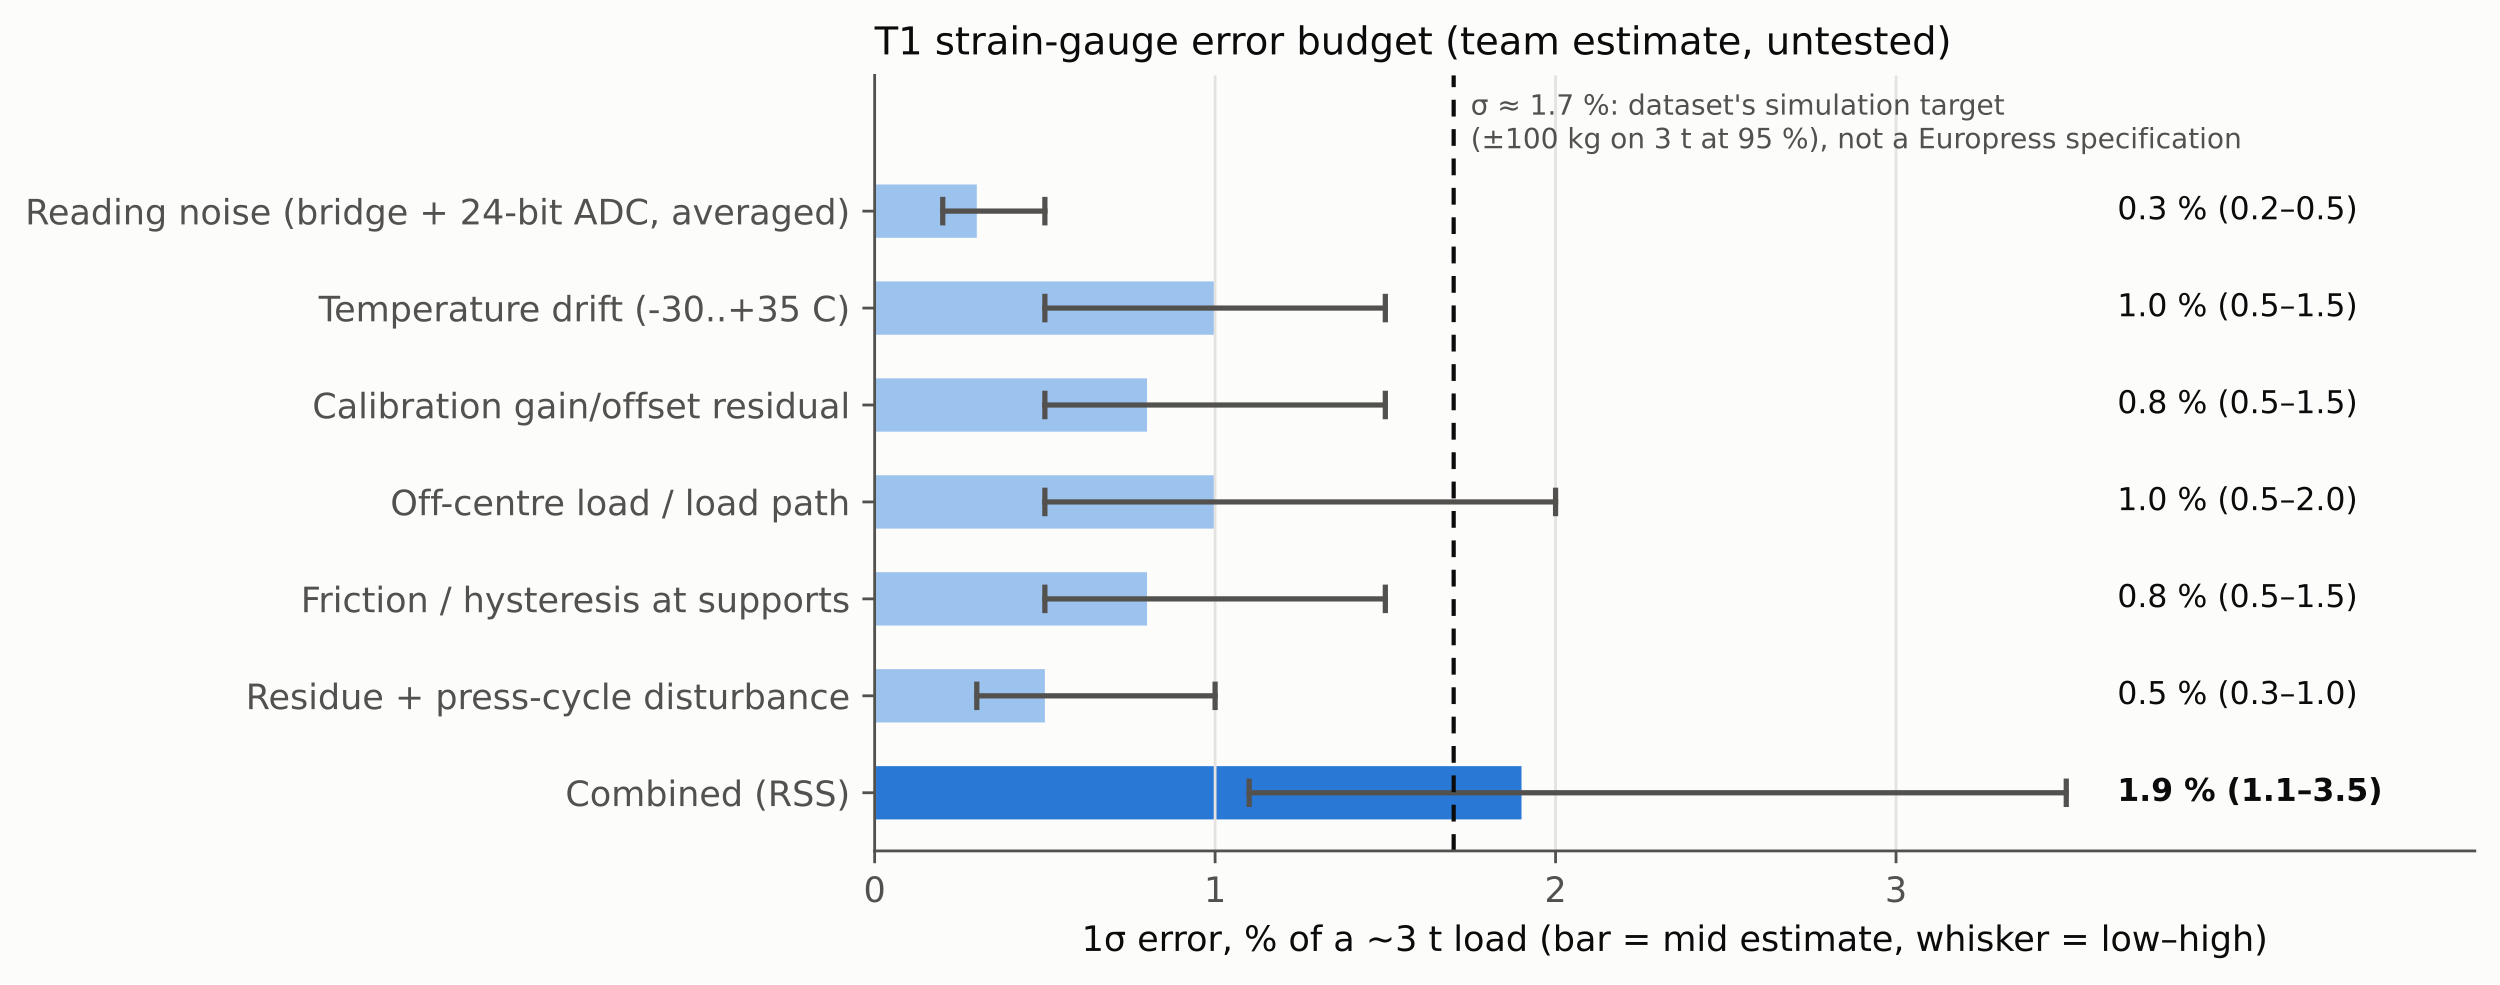
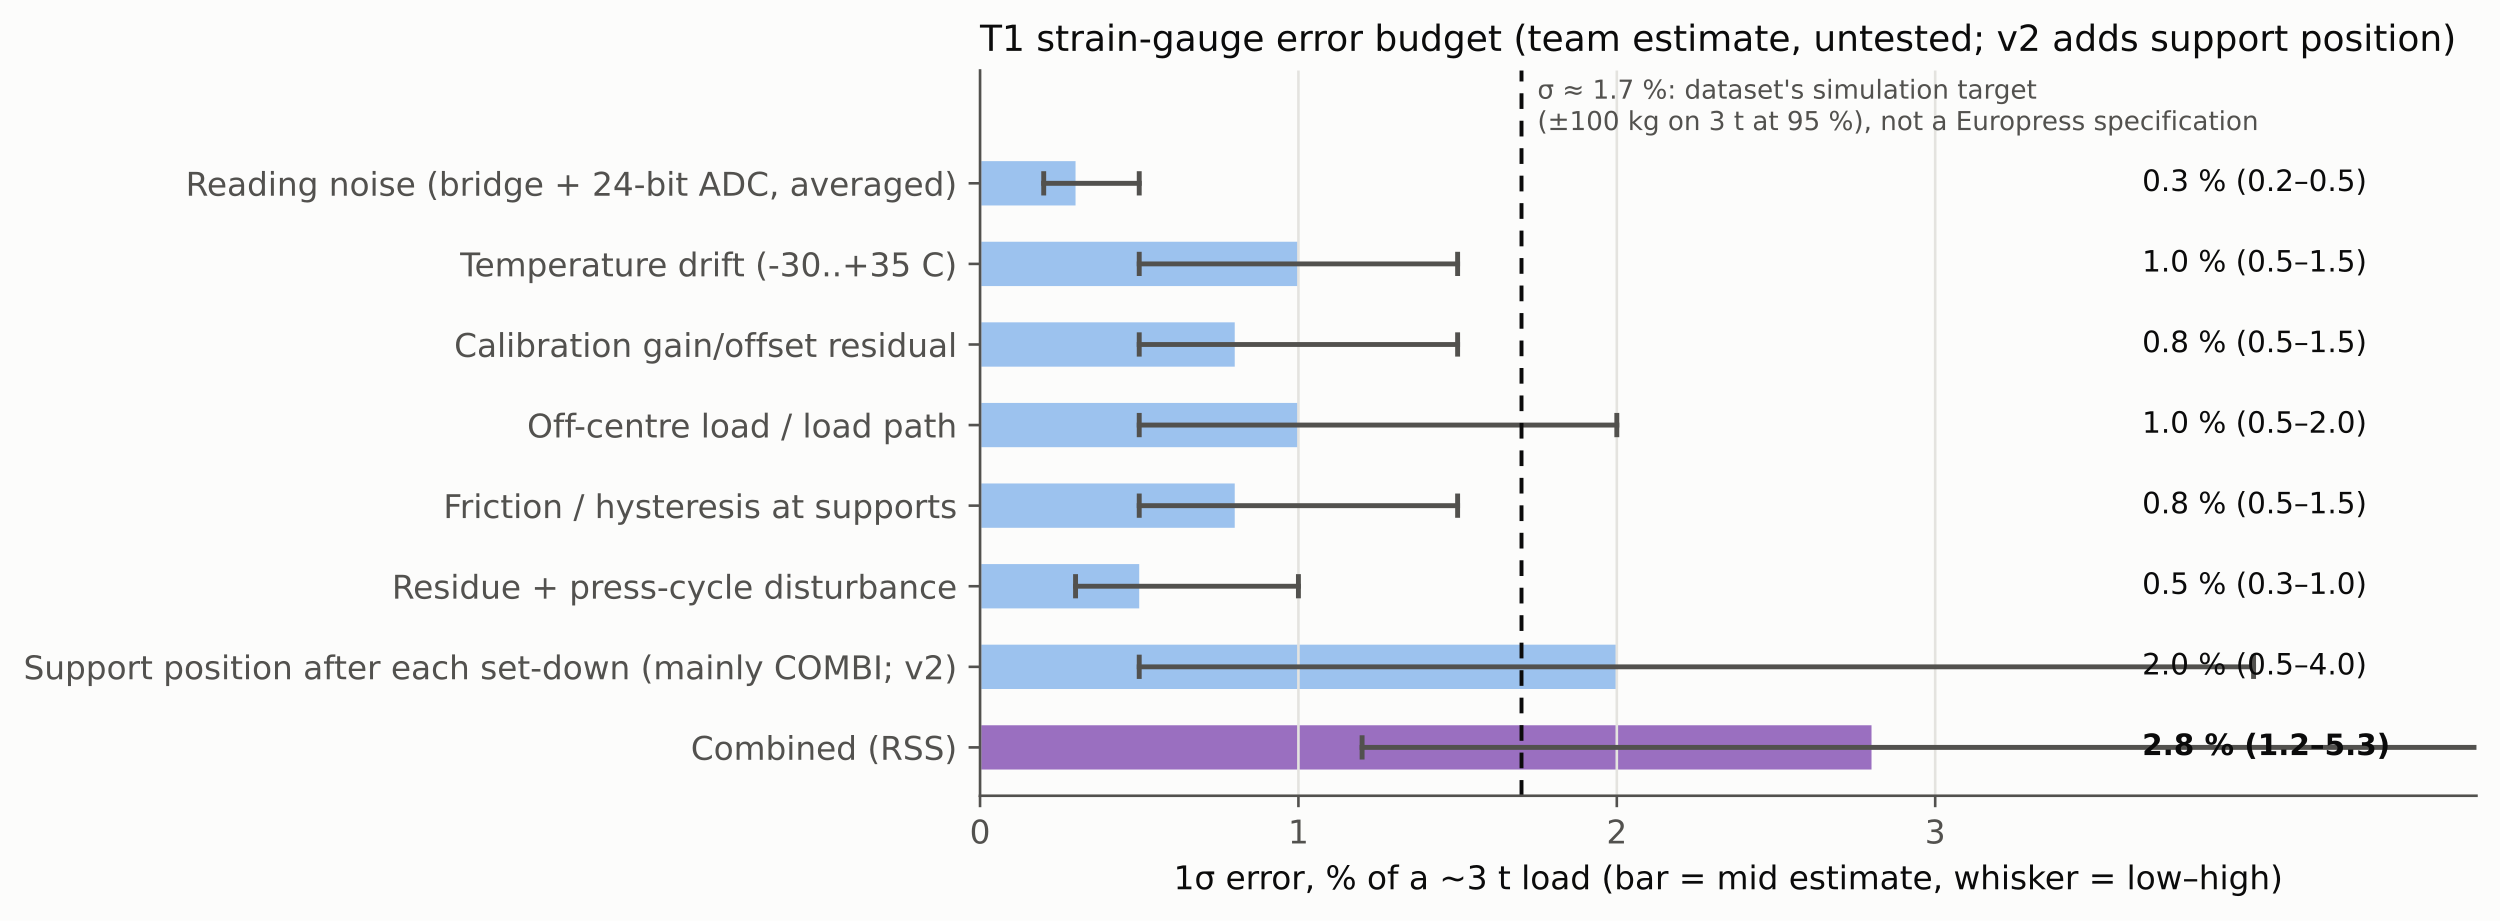
- <svg xmlns="http://www.w3.org/2000/svg" xmlns:xlink="http://www.w3.org/1999/xlink" width="714.86pt" height="281.519pt" viewBox="0 0 714.86 281.519" version="1.1">
+ <svg xmlns="http://www.w3.org/2000/svg" xmlns:xlink="http://www.w3.org/1999/xlink" width="764.426pt" height="281.519pt" viewBox="0 0 764.426 281.519" version="1.1">
  <defs>
    <style type="text/css">*{stroke-linejoin: round; stroke-linecap: butt}</style>
  </defs>
  <g id="figure_1">
    <g id="patch_1">
-       <path d="M -0 281.519  L 714.86 281.519  L 714.86 0  L -0 0  z " style="fill: #fcfcfb" />
+       <path d="M -0 281.519  L 764.426 281.519  L 764.426 0  L -0 0  z " style="fill: #fcfcfb" />
    </g>
    <g id="axes_1">
      <g id="patch_2">
-         <path d="M 250.1 243.318  L 707.66 243.318  L 707.66 21.558  L 250.1 21.558  z " style="fill: #fcfcfb" />
+         <path d="M 299.666 243.318  L 757.226 243.318  L 757.226 21.558  L 299.666 21.558  z " style="fill: #fcfcfb" />
      </g>
      <g id="patch_3">
-         <path d="M 250.1 67.989  L 279.306 67.989  L 279.306 52.743  L 250.1 52.743  z " clip-path="url(#peb78b74c20)" style="fill: #9cc2ee" />
+         <path d="M 299.666 62.83  L 328.872 62.83  L 328.872 49.278  L 299.666 49.278  z " clip-path="url(#pad7af983e2)" style="fill: #9cc2ee" />
      </g>
      <g id="patch_4">
-         <path d="M 250.1 95.709  L 347.453 95.709  L 347.453 80.463  L 250.1 80.463  z " clip-path="url(#peb78b74c20)" style="fill: #9cc2ee" />
+         <path d="M 299.666 87.47  L 397.019 87.47  L 397.019 73.918  L 299.666 73.918  z " clip-path="url(#pad7af983e2)" style="fill: #9cc2ee" />
      </g>
      <g id="patch_5">
-         <path d="M 250.1 123.429  L 327.983 123.429  L 327.983 108.183  L 250.1 108.183  z " clip-path="url(#peb78b74c20)" style="fill: #9cc2ee" />
+         <path d="M 299.666 112.11  L 377.548 112.11  L 377.548 98.558  L 299.666 98.558  z " clip-path="url(#pad7af983e2)" style="fill: #9cc2ee" />
      </g>
      <g id="patch_6">
-         <path d="M 250.1 151.149  L 347.453 151.149  L 347.453 135.903  L 250.1 135.903  z " clip-path="url(#peb78b74c20)" style="fill: #9cc2ee" />
+         <path d="M 299.666 136.75  L 397.019 136.75  L 397.019 123.198  L 299.666 123.198  z " clip-path="url(#pad7af983e2)" style="fill: #9cc2ee" />
      </g>
      <g id="patch_7">
-         <path d="M 250.1 178.869  L 327.983 178.869  L 327.983 163.623  L 250.1 163.623  z " clip-path="url(#peb78b74c20)" style="fill: #9cc2ee" />
+         <path d="M 299.666 161.39  L 377.548 161.39  L 377.548 147.838  L 299.666 147.838  z " clip-path="url(#pad7af983e2)" style="fill: #9cc2ee" />
      </g>
      <g id="patch_8">
-         <path d="M 250.1 206.589  L 298.777 206.589  L 298.777 191.343  L 250.1 191.343  z " clip-path="url(#peb78b74c20)" style="fill: #9cc2ee" />
+         <path d="M 299.666 186.03  L 348.342 186.03  L 348.342 172.478  L 299.666 172.478  z " clip-path="url(#pad7af983e2)" style="fill: #9cc2ee" />
      </g>
      <g id="patch_9">
-         <path d="M 250.1 234.309  L 435.071 234.309  L 435.071 219.063  L 250.1 219.063  z " clip-path="url(#peb78b74c20)" style="fill: #2a78d6" />
+         <path d="M 299.666 210.67  L 494.372 210.67  L 494.372 197.118  L 299.666 197.118  z " clip-path="url(#pad7af983e2)" style="fill: #9cc2ee" />
+       </g>
+       <g id="patch_10">
+         <path d="M 299.666 235.31  L 572.255 235.31  L 572.255 221.758  L 299.666 221.758  z " clip-path="url(#pad7af983e2)" style="fill: #9a6fc0" />
      </g>
      <g id="matplotlib.axis_1">
        <g id="xtick_1">
          <g id="line2d_1">
-             <path d="M 250.1 243.318  L 250.1 21.558  " clip-path="url(#peb78b74c20)" style="fill: none; stroke: #e4e3df; stroke-width: 0.8; stroke-linecap: square" />
+             <path d="M 299.666 243.318  L 299.666 21.558  " clip-path="url(#pad7af983e2)" style="fill: none; stroke: #e4e3df; stroke-width: 0.8; stroke-linecap: square" />
          </g>
          <g id="line2d_2">
            <defs>
              <path id="m1f4c42a491" d="M 0 0  L 0 3.5  " style="stroke: #52514e; stroke-width: 0.8" />
            </defs>
            <g>
-               <use xlink:href="#m1f4c42a491" x="250.1" y="243.318" style="fill: #52514e; stroke: #52514e; stroke-width: 0.8" />
+               <use xlink:href="#m1f4c42a491" x="299.666" y="243.318" style="fill: #52514e; stroke: #52514e; stroke-width: 0.8" />
            </g>
          </g>
          <g id="text_1">
-             <text style="font-size: 10px; font-family: 'DejaVu Sans'; text-anchor: middle; fill: #52514e" x="250.1" y="257.916" transform="rotate(-0 250.1 257.9159)">0</text>
+             <text style="font-size: 10px; font-family: 'DejaVu Sans'; text-anchor: middle; fill: #52514e" x="299.666" y="257.916" transform="rotate(-0 299.6656 257.9159)">0</text>
          </g>
        </g>
        <g id="xtick_2">
          <g id="line2d_3">
-             <path d="M 347.453 243.318  L 347.453 21.558  " clip-path="url(#peb78b74c20)" style="fill: none; stroke: #e4e3df; stroke-width: 0.8; stroke-linecap: square" />
+             <path d="M 397.019 243.318  L 397.019 21.558  " clip-path="url(#pad7af983e2)" style="fill: none; stroke: #e4e3df; stroke-width: 0.8; stroke-linecap: square" />
          </g>
          <g id="line2d_4">
            <g>
-               <use xlink:href="#m1f4c42a491" x="347.453" y="243.318" style="fill: #52514e; stroke: #52514e; stroke-width: 0.8" />
+               <use xlink:href="#m1f4c42a491" x="397.019" y="243.318" style="fill: #52514e; stroke: #52514e; stroke-width: 0.8" />
            </g>
          </g>
          <g id="text_2">
-             <text style="font-size: 10px; font-family: 'DejaVu Sans'; text-anchor: middle; fill: #52514e" x="347.453" y="257.916" transform="rotate(-0 347.4532 257.9159)">1</text>
+             <text style="font-size: 10px; font-family: 'DejaVu Sans'; text-anchor: middle; fill: #52514e" x="397.019" y="257.916" transform="rotate(-0 397.0188 257.9159)">1</text>
          </g>
        </g>
        <g id="xtick_3">
          <g id="line2d_5">
-             <path d="M 444.806 243.318  L 444.806 21.558  " clip-path="url(#peb78b74c20)" style="fill: none; stroke: #e4e3df; stroke-width: 0.8; stroke-linecap: square" />
+             <path d="M 494.372 243.318  L 494.372 21.558  " clip-path="url(#pad7af983e2)" style="fill: none; stroke: #e4e3df; stroke-width: 0.8; stroke-linecap: square" />
          </g>
          <g id="line2d_6">
            <g>
-               <use xlink:href="#m1f4c42a491" x="444.806" y="243.318" style="fill: #52514e; stroke: #52514e; stroke-width: 0.8" />
+               <use xlink:href="#m1f4c42a491" x="494.372" y="243.318" style="fill: #52514e; stroke: #52514e; stroke-width: 0.8" />
            </g>
          </g>
          <g id="text_3">
-             <text style="font-size: 10px; font-family: 'DejaVu Sans'; text-anchor: middle; fill: #52514e" x="444.806" y="257.916" transform="rotate(-0 444.8064 257.9159)">2</text>
+             <text style="font-size: 10px; font-family: 'DejaVu Sans'; text-anchor: middle; fill: #52514e" x="494.372" y="257.916" transform="rotate(-0 494.372 257.9159)">2</text>
          </g>
        </g>
        <g id="xtick_4">
          <g id="line2d_7">
-             <path d="M 542.16 243.318  L 542.16 21.558  " clip-path="url(#peb78b74c20)" style="fill: none; stroke: #e4e3df; stroke-width: 0.8; stroke-linecap: square" />
+             <path d="M 591.725 243.318  L 591.725 21.558  " clip-path="url(#pad7af983e2)" style="fill: none; stroke: #e4e3df; stroke-width: 0.8; stroke-linecap: square" />
          </g>
          <g id="line2d_8">
            <g>
-               <use xlink:href="#m1f4c42a491" x="542.16" y="243.318" style="fill: #52514e; stroke: #52514e; stroke-width: 0.8" />
+               <use xlink:href="#m1f4c42a491" x="591.725" y="243.318" style="fill: #52514e; stroke: #52514e; stroke-width: 0.8" />
            </g>
          </g>
          <g id="text_4">
-             <text style="font-size: 10px; font-family: 'DejaVu Sans'; text-anchor: middle; fill: #52514e" x="542.16" y="257.916" transform="rotate(-0 542.1596 257.9159)">3</text>
+             <text style="font-size: 10px; font-family: 'DejaVu Sans'; text-anchor: middle; fill: #52514e" x="591.725" y="257.916" transform="rotate(-0 591.7252 257.9159)">3</text>
          </g>
        </g>
        <g id="text_5">
-           <text style="font-size: 10px; font-family: 'DejaVu Sans'; text-anchor: middle; fill: #0b0b0b" x="478.88" y="271.917" transform="rotate(-0 478.88 271.9167)">1σ error, % of a ~3 t load  (bar = mid estimate, whisker = low–high)</text>
+           <text style="font-size: 10px; font-family: 'DejaVu Sans'; text-anchor: middle; fill: #0b0b0b" x="528.446" y="271.917" transform="rotate(-0 528.4456 271.9167)">1σ error, % of a ~3 t load  (bar = mid estimate, whisker = low–high)</text>
        </g>
      </g>
      <g id="matplotlib.axis_2">
        <g id="ytick_1">
          <g id="line2d_9">
            <defs>
              <path id="m2fc0e3096a" d="M 0 0  L -3.5 0  " style="stroke: #52514e; stroke-width: 0.8" />
            </defs>
            <g>
-               <use xlink:href="#m2fc0e3096a" x="250.1" y="60.366" style="fill: #52514e; stroke: #52514e; stroke-width: 0.8" />
+               <use xlink:href="#m2fc0e3096a" x="299.666" y="56.054" style="fill: #52514e; stroke: #52514e; stroke-width: 0.8" />
            </g>
          </g>
          <g id="text_6">
-             <text style="font-size: 10px; font-family: 'DejaVu Sans'; text-anchor: end; fill: #52514e" x="243.1" y="64.165" transform="rotate(-0 243.1 64.1655)">Reading noise (bridge + 24-bit ADC, averaged)</text>
+             <text style="font-size: 10px; font-family: 'DejaVu Sans'; text-anchor: end; fill: #52514e" x="292.666" y="59.853" transform="rotate(-0 292.6656 59.8535)">Reading noise (bridge + 24-bit ADC, averaged)</text>
          </g>
        </g>
        <g id="ytick_2">
          <g id="line2d_10">
            <g>
-               <use xlink:href="#m2fc0e3096a" x="250.1" y="88.086" style="fill: #52514e; stroke: #52514e; stroke-width: 0.8" />
+               <use xlink:href="#m2fc0e3096a" x="299.666" y="80.694" style="fill: #52514e; stroke: #52514e; stroke-width: 0.8" />
            </g>
          </g>
          <g id="text_7">
-             <text style="font-size: 10px; font-family: 'DejaVu Sans'; text-anchor: end; fill: #52514e" x="243.1" y="91.885" transform="rotate(-0 243.1 91.8855)">Temperature drift (-30..+35 C)</text>
+             <text style="font-size: 10px; font-family: 'DejaVu Sans'; text-anchor: end; fill: #52514e" x="292.666" y="84.493" transform="rotate(-0 292.6656 84.4935)">Temperature drift (-30..+35 C)</text>
          </g>
        </g>
        <g id="ytick_3">
          <g id="line2d_11">
            <g>
-               <use xlink:href="#m2fc0e3096a" x="250.1" y="115.806" style="fill: #52514e; stroke: #52514e; stroke-width: 0.8" />
+               <use xlink:href="#m2fc0e3096a" x="299.666" y="105.334" style="fill: #52514e; stroke: #52514e; stroke-width: 0.8" />
            </g>
          </g>
          <g id="text_8">
-             <text style="font-size: 10px; font-family: 'DejaVu Sans'; text-anchor: end; fill: #52514e" x="243.1" y="119.606" transform="rotate(-0 243.1 119.6055)">Calibration gain/offset residual</text>
+             <text style="font-size: 10px; font-family: 'DejaVu Sans'; text-anchor: end; fill: #52514e" x="292.666" y="109.133" transform="rotate(-0 292.6656 109.1335)">Calibration gain/offset residual</text>
          </g>
        </g>
        <g id="ytick_4">
          <g id="line2d_12">
            <g>
-               <use xlink:href="#m2fc0e3096a" x="250.1" y="143.526" style="fill: #52514e; stroke: #52514e; stroke-width: 0.8" />
+               <use xlink:href="#m2fc0e3096a" x="299.666" y="129.974" style="fill: #52514e; stroke: #52514e; stroke-width: 0.8" />
            </g>
          </g>
          <g id="text_9">
-             <text style="font-size: 10px; font-family: 'DejaVu Sans'; text-anchor: end; fill: #52514e" x="243.1" y="147.326" transform="rotate(-0 243.1 147.3255)">Off-centre load / load path</text>
+             <text style="font-size: 10px; font-family: 'DejaVu Sans'; text-anchor: end; fill: #52514e" x="292.666" y="133.774" transform="rotate(-0 292.6656 133.7735)">Off-centre load / load path</text>
          </g>
        </g>
        <g id="ytick_5">
          <g id="line2d_13">
            <g>
-               <use xlink:href="#m2fc0e3096a" x="250.1" y="171.246" style="fill: #52514e; stroke: #52514e; stroke-width: 0.8" />
+               <use xlink:href="#m2fc0e3096a" x="299.666" y="154.614" style="fill: #52514e; stroke: #52514e; stroke-width: 0.8" />
            </g>
          </g>
          <g id="text_10">
-             <text style="font-size: 10px; font-family: 'DejaVu Sans'; text-anchor: end; fill: #52514e" x="243.1" y="175.046" transform="rotate(-0 243.1 175.0455)">Friction / hysteresis at supports</text>
+             <text style="font-size: 10px; font-family: 'DejaVu Sans'; text-anchor: end; fill: #52514e" x="292.666" y="158.413" transform="rotate(-0 292.6656 158.4135)">Friction / hysteresis at supports</text>
          </g>
        </g>
        <g id="ytick_6">
          <g id="line2d_14">
            <g>
-               <use xlink:href="#m2fc0e3096a" x="250.1" y="198.966" style="fill: #52514e; stroke: #52514e; stroke-width: 0.8" />
+               <use xlink:href="#m2fc0e3096a" x="299.666" y="179.254" style="fill: #52514e; stroke: #52514e; stroke-width: 0.8" />
            </g>
          </g>
          <g id="text_11">
-             <text style="font-size: 10px; font-family: 'DejaVu Sans'; text-anchor: end; fill: #52514e" x="243.1" y="202.766" transform="rotate(-0 243.1 202.7655)">Residue + press-cycle disturbance</text>
+             <text style="font-size: 10px; font-family: 'DejaVu Sans'; text-anchor: end; fill: #52514e" x="292.666" y="183.054" transform="rotate(-0 292.6656 183.0535)">Residue + press-cycle disturbance</text>
          </g>
        </g>
        <g id="ytick_7">
          <g id="line2d_15">
            <g>
-               <use xlink:href="#m2fc0e3096a" x="250.1" y="226.686" style="fill: #52514e; stroke: #52514e; stroke-width: 0.8" />
+               <use xlink:href="#m2fc0e3096a" x="299.666" y="203.894" style="fill: #52514e; stroke: #52514e; stroke-width: 0.8" />
            </g>
          </g>
          <g id="text_12">
-             <text style="font-size: 10px; font-family: 'DejaVu Sans'; text-anchor: end; fill: #52514e" x="243.1" y="230.486" transform="rotate(-0 243.1 230.4855)">Combined (RSS)</text>
-           </g>
-         </g>
-       </g>
-       <g id="line2d_16">
-         <path d="M 269.571 60.366  L 298.777 60.366  " clip-path="url(#peb78b74c20)" style="fill: none; stroke: #52514e; stroke-width: 1.5; stroke-linecap: square" />
+             <text style="font-size: 10px; font-family: 'DejaVu Sans'; text-anchor: end; fill: #52514e" x="292.666" y="207.694" transform="rotate(-0 292.6656 207.6935)">Support position after each set-down (mainly COMBI; v2)</text>
+           </g>
+         </g>
+         <g id="ytick_8">
+           <g id="line2d_16">
+             <g>
+               <use xlink:href="#m2fc0e3096a" x="299.666" y="228.534" style="fill: #52514e; stroke: #52514e; stroke-width: 0.8" />
+             </g>
+           </g>
+           <g id="text_13">
+             <text style="font-size: 10px; font-family: 'DejaVu Sans'; text-anchor: end; fill: #52514e" x="292.666" y="232.333" transform="rotate(-0 292.6656 232.3335)">Combined (RSS)</text>
+           </g>
+         </g>
      </g>
      <g id="line2d_17">
-         <path d="M 269.571 63.693  L 269.571 57.04  " clip-path="url(#peb78b74c20)" style="fill: none; stroke: #52514e; stroke-width: 1.5; stroke-linecap: square" />
+         <path d="M 319.136 56.054  L 348.342 56.054  " clip-path="url(#pad7af983e2)" style="fill: none; stroke: #52514e; stroke-width: 1.5; stroke-linecap: square" />
      </g>
      <g id="line2d_18">
-         <path d="M 298.777 63.693  L 298.777 57.04  " clip-path="url(#peb78b74c20)" style="fill: none; stroke: #52514e; stroke-width: 1.5; stroke-linecap: square" />
+         <path d="M 319.136 59.011  L 319.136 53.097  " clip-path="url(#pad7af983e2)" style="fill: none; stroke: #52514e; stroke-width: 1.5; stroke-linecap: square" />
      </g>
      <g id="line2d_19">
-         <path d="M 298.777 88.086  L 396.13 88.086  " clip-path="url(#peb78b74c20)" style="fill: none; stroke: #52514e; stroke-width: 1.5; stroke-linecap: square" />
+         <path d="M 348.342 59.011  L 348.342 53.097  " clip-path="url(#pad7af983e2)" style="fill: none; stroke: #52514e; stroke-width: 1.5; stroke-linecap: square" />
      </g>
      <g id="line2d_20">
-         <path d="M 298.777 91.413  L 298.777 84.76  " clip-path="url(#peb78b74c20)" style="fill: none; stroke: #52514e; stroke-width: 1.5; stroke-linecap: square" />
+         <path d="M 348.342 80.694  L 445.695 80.694  " clip-path="url(#pad7af983e2)" style="fill: none; stroke: #52514e; stroke-width: 1.5; stroke-linecap: square" />
      </g>
      <g id="line2d_21">
-         <path d="M 396.13 91.413  L 396.13 84.76  " clip-path="url(#peb78b74c20)" style="fill: none; stroke: #52514e; stroke-width: 1.5; stroke-linecap: square" />
+         <path d="M 348.342 83.651  L 348.342 77.737  " clip-path="url(#pad7af983e2)" style="fill: none; stroke: #52514e; stroke-width: 1.5; stroke-linecap: square" />
      </g>
      <g id="line2d_22">
-         <path d="M 298.777 115.806  L 396.13 115.806  " clip-path="url(#peb78b74c20)" style="fill: none; stroke: #52514e; stroke-width: 1.5; stroke-linecap: square" />
+         <path d="M 445.695 83.651  L 445.695 77.737  " clip-path="url(#pad7af983e2)" style="fill: none; stroke: #52514e; stroke-width: 1.5; stroke-linecap: square" />
      </g>
      <g id="line2d_23">
-         <path d="M 298.777 119.133  L 298.777 112.48  " clip-path="url(#peb78b74c20)" style="fill: none; stroke: #52514e; stroke-width: 1.5; stroke-linecap: square" />
+         <path d="M 348.342 105.334  L 445.695 105.334  " clip-path="url(#pad7af983e2)" style="fill: none; stroke: #52514e; stroke-width: 1.5; stroke-linecap: square" />
      </g>
      <g id="line2d_24">
-         <path d="M 396.13 119.133  L 396.13 112.48  " clip-path="url(#peb78b74c20)" style="fill: none; stroke: #52514e; stroke-width: 1.5; stroke-linecap: square" />
+         <path d="M 348.342 108.291  L 348.342 102.377  " clip-path="url(#pad7af983e2)" style="fill: none; stroke: #52514e; stroke-width: 1.5; stroke-linecap: square" />
      </g>
      <g id="line2d_25">
-         <path d="M 298.777 143.526  L 444.806 143.526  " clip-path="url(#peb78b74c20)" style="fill: none; stroke: #52514e; stroke-width: 1.5; stroke-linecap: square" />
+         <path d="M 445.695 108.291  L 445.695 102.377  " clip-path="url(#pad7af983e2)" style="fill: none; stroke: #52514e; stroke-width: 1.5; stroke-linecap: square" />
      </g>
      <g id="line2d_26">
-         <path d="M 298.777 146.853  L 298.777 140.2  " clip-path="url(#peb78b74c20)" style="fill: none; stroke: #52514e; stroke-width: 1.5; stroke-linecap: square" />
+         <path d="M 348.342 129.974  L 494.372 129.974  " clip-path="url(#pad7af983e2)" style="fill: none; stroke: #52514e; stroke-width: 1.5; stroke-linecap: square" />
      </g>
      <g id="line2d_27">
-         <path d="M 444.806 146.853  L 444.806 140.2  " clip-path="url(#peb78b74c20)" style="fill: none; stroke: #52514e; stroke-width: 1.5; stroke-linecap: square" />
+         <path d="M 348.342 132.931  L 348.342 127.017  " clip-path="url(#pad7af983e2)" style="fill: none; stroke: #52514e; stroke-width: 1.5; stroke-linecap: square" />
      </g>
      <g id="line2d_28">
-         <path d="M 298.777 171.246  L 396.13 171.246  " clip-path="url(#peb78b74c20)" style="fill: none; stroke: #52514e; stroke-width: 1.5; stroke-linecap: square" />
+         <path d="M 494.372 132.931  L 494.372 127.017  " clip-path="url(#pad7af983e2)" style="fill: none; stroke: #52514e; stroke-width: 1.5; stroke-linecap: square" />
      </g>
      <g id="line2d_29">
-         <path d="M 298.777 174.573  L 298.777 167.92  " clip-path="url(#peb78b74c20)" style="fill: none; stroke: #52514e; stroke-width: 1.5; stroke-linecap: square" />
+         <path d="M 348.342 154.614  L 445.695 154.614  " clip-path="url(#pad7af983e2)" style="fill: none; stroke: #52514e; stroke-width: 1.5; stroke-linecap: square" />
      </g>
      <g id="line2d_30">
-         <path d="M 396.13 174.573  L 396.13 167.92  " clip-path="url(#peb78b74c20)" style="fill: none; stroke: #52514e; stroke-width: 1.5; stroke-linecap: square" />
+         <path d="M 348.342 157.571  L 348.342 151.657  " clip-path="url(#pad7af983e2)" style="fill: none; stroke: #52514e; stroke-width: 1.5; stroke-linecap: square" />
      </g>
      <g id="line2d_31">
-         <path d="M 279.306 198.966  L 347.453 198.966  " clip-path="url(#peb78b74c20)" style="fill: none; stroke: #52514e; stroke-width: 1.5; stroke-linecap: square" />
+         <path d="M 445.695 157.571  L 445.695 151.657  " clip-path="url(#pad7af983e2)" style="fill: none; stroke: #52514e; stroke-width: 1.5; stroke-linecap: square" />
      </g>
      <g id="line2d_32">
-         <path d="M 279.306 202.293  L 279.306 195.64  " clip-path="url(#peb78b74c20)" style="fill: none; stroke: #52514e; stroke-width: 1.5; stroke-linecap: square" />
+         <path d="M 328.872 179.254  L 397.019 179.254  " clip-path="url(#pad7af983e2)" style="fill: none; stroke: #52514e; stroke-width: 1.5; stroke-linecap: square" />
      </g>
      <g id="line2d_33">
-         <path d="M 347.453 202.293  L 347.453 195.64  " clip-path="url(#peb78b74c20)" style="fill: none; stroke: #52514e; stroke-width: 1.5; stroke-linecap: square" />
+         <path d="M 328.872 182.211  L 328.872 176.297  " clip-path="url(#pad7af983e2)" style="fill: none; stroke: #52514e; stroke-width: 1.5; stroke-linecap: square" />
      </g>
      <g id="line2d_34">
-         <path d="M 357.189 226.686  L 590.836 226.686  " clip-path="url(#peb78b74c20)" style="fill: none; stroke: #52514e; stroke-width: 1.5; stroke-linecap: square" />
+         <path d="M 397.019 182.211  L 397.019 176.297  " clip-path="url(#pad7af983e2)" style="fill: none; stroke: #52514e; stroke-width: 1.5; stroke-linecap: square" />
      </g>
      <g id="line2d_35">
-         <path d="M 357.189 230.013  L 357.189 223.36  " clip-path="url(#peb78b74c20)" style="fill: none; stroke: #52514e; stroke-width: 1.5; stroke-linecap: square" />
+         <path d="M 348.342 203.894  L 689.078 203.894  " clip-path="url(#pad7af983e2)" style="fill: none; stroke: #52514e; stroke-width: 1.5; stroke-linecap: square" />
      </g>
      <g id="line2d_36">
-         <path d="M 590.836 230.013  L 590.836 223.36  " clip-path="url(#peb78b74c20)" style="fill: none; stroke: #52514e; stroke-width: 1.5; stroke-linecap: square" />
+         <path d="M 348.342 206.851  L 348.342 200.937  " clip-path="url(#pad7af983e2)" style="fill: none; stroke: #52514e; stroke-width: 1.5; stroke-linecap: square" />
      </g>
      <g id="line2d_37">
-         <path d="M 415.667 243.318  L 415.667 21.558  " clip-path="url(#peb78b74c20)" style="fill: none; stroke-dasharray: 4.8,3.6; stroke-dashoffset: 0; stroke: #0b0b0b; stroke-width: 1.2" />
-       </g>
-       <g id="patch_10">
-         <path d="M 250.1 243.318  L 250.1 21.558  " style="fill: none; stroke: #52514e; stroke-width: 0.8; stroke-linejoin: miter; stroke-linecap: square" />
+         <path d="M 689.078 206.851  L 689.078 200.937  " clip-path="url(#pad7af983e2)" style="fill: none; stroke: #52514e; stroke-width: 1.5; stroke-linecap: square" />
+       </g>
+       <g id="line2d_38">
+         <path d="M 416.489 228.534  L 765.426 228.534  " clip-path="url(#pad7af983e2)" style="fill: none; stroke: #52514e; stroke-width: 1.5; stroke-linecap: square" />
+       </g>
+       <g id="line2d_39">
+         <path d="M 416.489 231.491  L 416.489 225.577  " clip-path="url(#pad7af983e2)" style="fill: none; stroke: #52514e; stroke-width: 1.5; stroke-linecap: square" />
+       </g>
+       <g id="line2d_40">
+         <path clip-path="url(#pad7af983e2)" style="fill: none; stroke: #52514e; stroke-width: 1.5; stroke-linecap: square" />
+       </g>
+       <g id="line2d_41">
+         <path d="M 465.232 243.318  L 465.232 21.558  " clip-path="url(#pad7af983e2)" style="fill: none; stroke-dasharray: 4.8,3.6; stroke-dashoffset: 0; stroke: #0b0b0b; stroke-width: 1.2" />
      </g>
      <g id="patch_11">
-         <path d="M 250.1 243.318  L 707.66 243.318  " style="fill: none; stroke: #52514e; stroke-width: 0.8; stroke-linejoin: miter; stroke-linecap: square" />
-       </g>
-       <g id="text_13">
-         <text style="font-size: 9px; font-family: 'DejaVu Sans'; text-anchor: start; fill: #0b0b0b" x="605.439" y="62.704" transform="rotate(-0 605.4391 62.70417)">0.3 %  (0.2–0.5)</text>
+         <path d="M 299.666 243.318  L 299.666 21.558  " style="fill: none; stroke: #52514e; stroke-width: 0.8; stroke-linejoin: miter; stroke-linecap: square" />
+       </g>
+       <g id="patch_12">
+         <path d="M 299.666 243.318  L 757.226 243.318  " style="fill: none; stroke: #52514e; stroke-width: 0.8; stroke-linejoin: miter; stroke-linecap: square" />
      </g>
      <g id="text_14">
-         <text style="font-size: 9px; font-family: 'DejaVu Sans'; text-anchor: start; fill: #0b0b0b" x="605.439" y="90.424" transform="rotate(-0 605.4391 90.42417)">1.0 %  (0.5–1.5)</text>
+         <text style="font-size: 9px; font-family: 'DejaVu Sans'; text-anchor: start; fill: #0b0b0b" x="655.005" y="58.392" transform="rotate(-0 655.0048 58.39217)">0.3 %  (0.2–0.5)</text>
      </g>
      <g id="text_15">
-         <text style="font-size: 9px; font-family: 'DejaVu Sans'; text-anchor: start; fill: #0b0b0b" x="605.439" y="118.144" transform="rotate(-0 605.4391 118.1442)">0.8 %  (0.5–1.5)</text>
+         <text style="font-size: 9px; font-family: 'DejaVu Sans'; text-anchor: start; fill: #0b0b0b" x="655.005" y="83.032" transform="rotate(-0 655.0048 83.03217)">1.0 %  (0.5–1.5)</text>
      </g>
      <g id="text_16">
-         <text style="font-size: 9px; font-family: 'DejaVu Sans'; text-anchor: start; fill: #0b0b0b" x="605.439" y="145.864" transform="rotate(-0 605.4391 145.8642)">1.0 %  (0.5–2.0)</text>
+         <text style="font-size: 9px; font-family: 'DejaVu Sans'; text-anchor: start; fill: #0b0b0b" x="655.005" y="107.672" transform="rotate(-0 655.0048 107.6722)">0.8 %  (0.5–1.5)</text>
      </g>
      <g id="text_17">
-         <text style="font-size: 9px; font-family: 'DejaVu Sans'; text-anchor: start; fill: #0b0b0b" x="605.439" y="173.584" transform="rotate(-0 605.4391 173.5842)">0.8 %  (0.5–1.5)</text>
+         <text style="font-size: 9px; font-family: 'DejaVu Sans'; text-anchor: start; fill: #0b0b0b" x="655.005" y="132.312" transform="rotate(-0 655.0048 132.3122)">1.0 %  (0.5–2.0)</text>
      </g>
      <g id="text_18">
-         <text style="font-size: 9px; font-family: 'DejaVu Sans'; text-anchor: start; fill: #0b0b0b" x="605.439" y="201.304" transform="rotate(-0 605.4391 201.3042)">0.5 %  (0.3–1.0)</text>
+         <text style="font-size: 9px; font-family: 'DejaVu Sans'; text-anchor: start; fill: #0b0b0b" x="655.005" y="156.952" transform="rotate(-0 655.0048 156.9522)">0.8 %  (0.5–1.5)</text>
      </g>
      <g id="text_19">
-         <text style="font-weight: 700; font-size: 9px; font-family: 'DejaVu Sans'; text-anchor: start; fill: #0b0b0b" x="605.439" y="229.024" transform="rotate(-0 605.4391 229.0242)">1.9 %  (1.1–3.5)</text>
+         <text style="font-size: 9px; font-family: 'DejaVu Sans'; text-anchor: start; fill: #0b0b0b" x="655.005" y="181.592" transform="rotate(-0 655.0048 181.5922)">0.5 %  (0.3–1.0)</text>
      </g>
      <g id="text_20">
-         <text style="font-size: 8px; font-family: 'DejaVu Sans'; fill: #52514e" transform="translate(420.5343 32.79544)">σ ≈ 1.7 %: dataset's simulation target</text>
-         <text style="font-size: 8px; font-family: 'DejaVu Sans'; fill: #52514e" transform="translate(420.5343 42.39762)">(±100 kg on 3 t at 95 %), not a Europress specification</text>
+         <text style="font-size: 9px; font-family: 'DejaVu Sans'; text-anchor: start; fill: #0b0b0b" x="655.005" y="206.232" transform="rotate(-0 655.0048 206.2322)">2.0 %  (0.5–4.0)</text>
      </g>
      <g id="text_21">
-         <text style="font-size: 11px; font-family: 'DejaVu Sans'; text-anchor: start; fill: #0b0b0b" x="250.1" y="15.558" transform="rotate(-0 250.1 15.55828)">T1 strain-gauge error budget (team estimate, untested)</text>
+         <text style="font-weight: 700; font-size: 9px; font-family: 'DejaVu Sans'; text-anchor: start; fill: #0b0b0b" x="655.005" y="230.872" transform="rotate(-0 655.0048 230.8722)">2.8 %  (1.2–5.3)</text>
+       </g>
+       <g id="text_22">
+         <text style="font-size: 8px; font-family: 'DejaVu Sans'; fill: #52514e" transform="translate(470.0999 30.17744)">σ ≈ 1.7 %: dataset's simulation target</text>
+         <text style="font-size: 8px; font-family: 'DejaVu Sans'; fill: #52514e" transform="translate(470.0999 39.77963)">(±100 kg on 3 t at 95 %), not a Europress specification</text>
+       </g>
+       <g id="text_23">
+         <text style="font-size: 11px; font-family: 'DejaVu Sans'; text-anchor: start; fill: #0b0b0b" x="299.666" y="15.558" transform="rotate(-0 299.6656 15.55828)">T1 strain-gauge error budget (team estimate, untested; v2 adds support position)</text>
      </g>
    </g>
  </g>
  <defs>
-     <clipPath id="peb78b74c20">
-       <rect x="250.1" y="21.558" width="457.56" height="221.76" />
+     <clipPath id="pad7af983e2">
+       <rect x="299.666" y="21.558" width="457.56" height="221.76" />
    </clipPath>
  </defs>
</svg>
